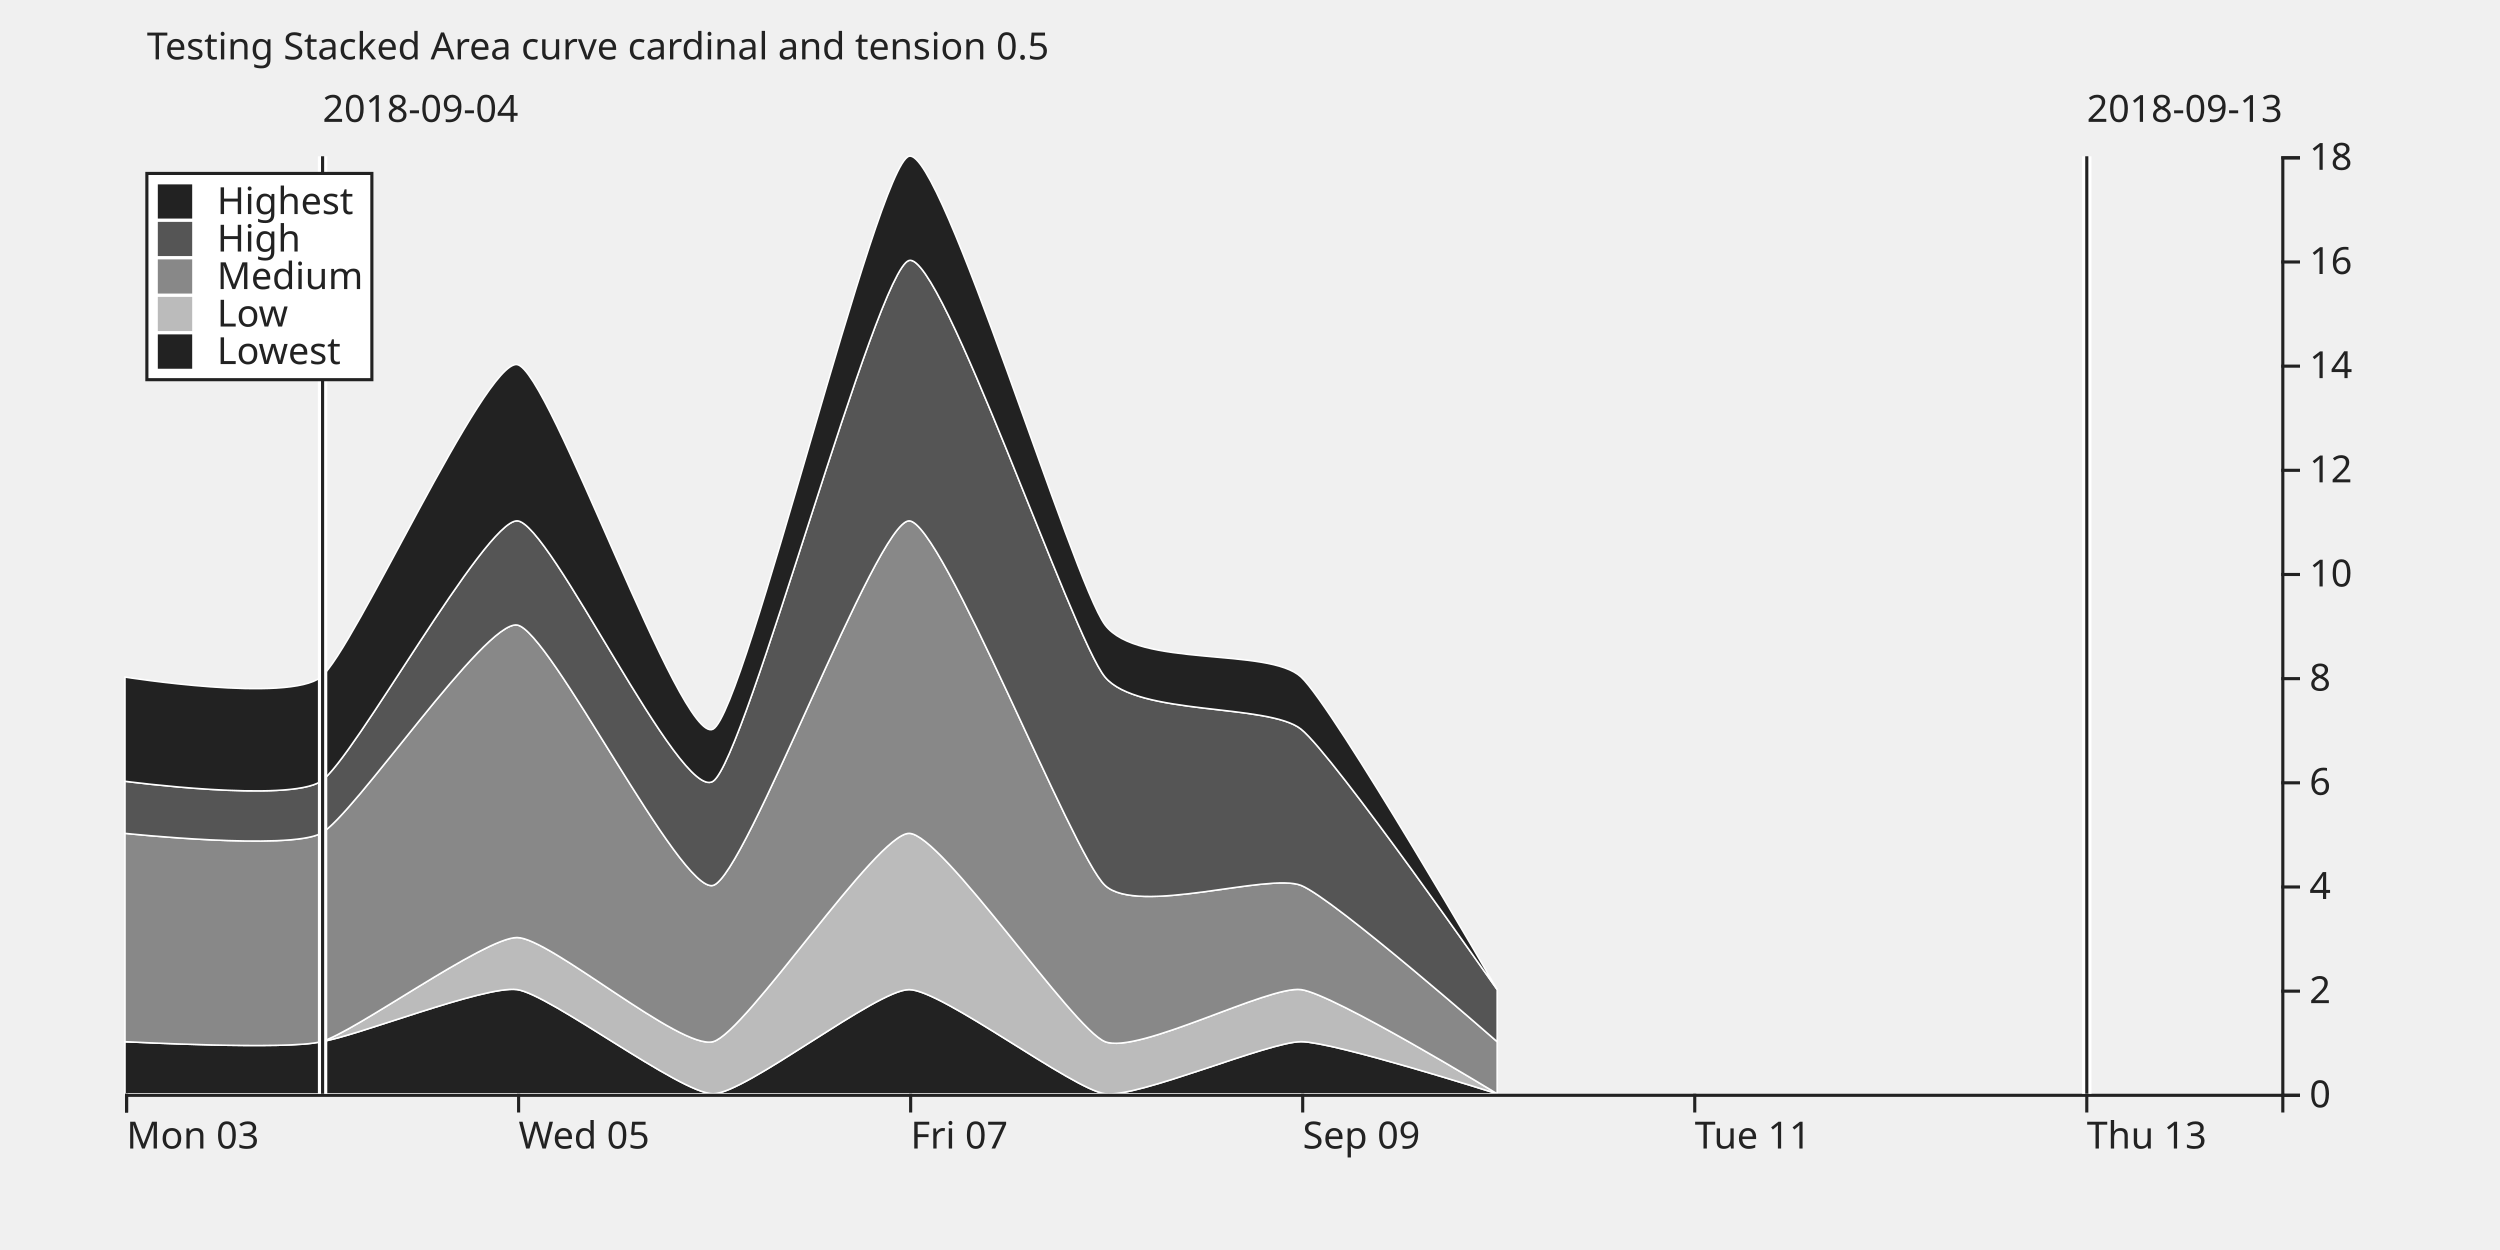
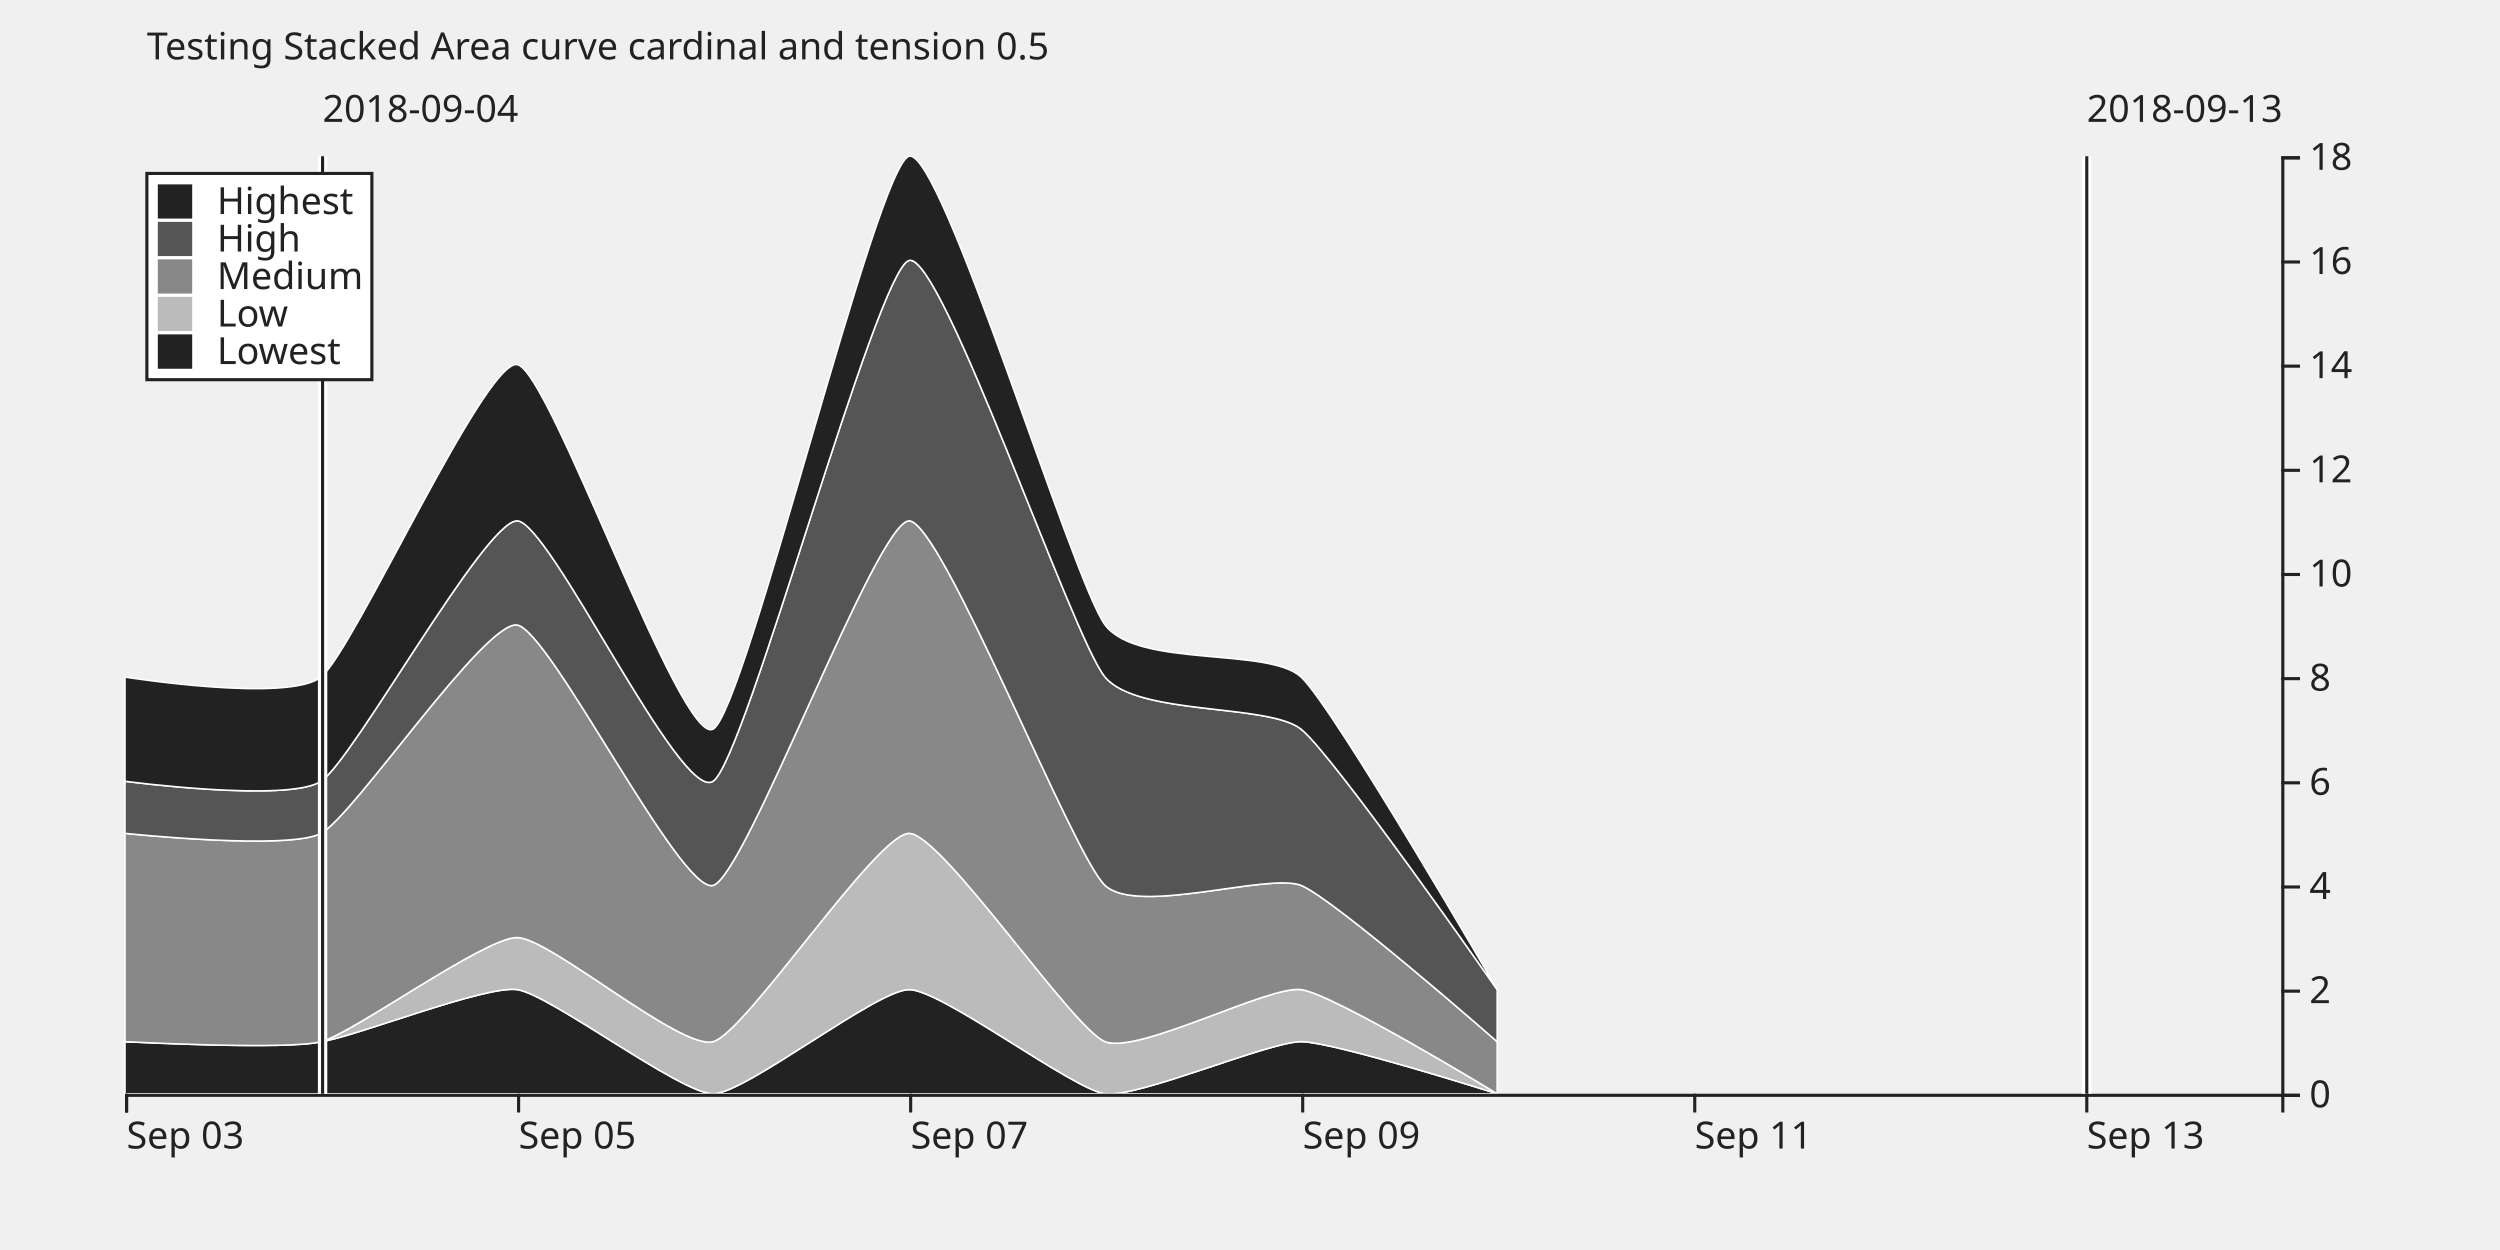
<svg xmlns="http://www.w3.org/2000/svg" width="800" height="400">
  <g transform="translate(40,50)">
    <g class="layer">
      <path class="area" style="fill: #222; stroke: #fff; stroke-width: .5;" d="M0,283.333C0,283.333,52.273,284.722,62.727,283.333C73.182,281.944,115,265.278,125.455,266.667C135.909,268.056,177.727,300,188.182,300C198.636,300,240.455,266.667,250.909,266.667C261.364,266.667,303.182,298.611,313.636,300C324.091,301.389,365.909,283.333,376.364,283.333C386.818,283.333,439.091,300,439.091,300L439.091,300C439.091,300,386.818,300,376.364,300C365.909,300,324.091,300,313.636,300C303.182,300,261.364,300,250.909,300C240.455,300,198.636,300,188.182,300C177.727,300,135.909,300,125.455,300C115,300,73.182,300,62.727,300C52.273,300,0,300,0,300Z" />
    </g>
    <g class="layer">
      <path class="area" style="fill: #bbb; stroke: #fff; stroke-width: .5;" d="M0,283.333C0,283.333,52.273,286.111,62.727,283.333C73.182,280.556,115,250,125.455,250C135.909,250,177.727,286.111,188.182,283.333C198.636,280.556,240.455,216.667,250.909,216.667C261.364,216.667,303.182,279.167,313.636,283.333C324.091,287.5,365.909,265.278,376.364,266.667C386.818,268.056,439.091,300,439.091,300L439.091,300C439.091,300,386.818,283.333,376.364,283.333C365.909,283.333,324.091,301.389,313.636,300C303.182,298.611,261.364,266.667,250.909,266.667C240.455,266.667,198.636,300,188.182,300C177.727,300,135.909,268.056,125.455,266.667C115,265.278,73.182,281.944,62.727,283.333C52.273,284.722,0,283.333,0,283.333Z" />
    </g>
    <g class="layer">
      <path class="area" style="fill: #888; stroke: #fff; stroke-width: .5;" d="M0,216.667C0,216.667,52.273,222.222,62.727,216.667C73.182,211.111,115,148.611,125.455,150C135.909,151.389,177.727,236.111,188.182,233.333C198.636,230.556,240.455,116.667,250.909,116.667C261.364,116.667,303.182,223.611,313.636,233.333C324.091,243.056,365.909,229.167,376.364,233.333C386.818,237.5,439.091,283.333,439.091,283.333L439.091,300C439.091,300,386.818,268.056,376.364,266.667C365.909,265.278,324.091,287.5,313.636,283.333C303.182,279.167,261.364,216.667,250.909,216.667C240.455,216.667,198.636,280.556,188.182,283.333C177.727,286.111,135.909,250,125.455,250C115,250,73.182,280.556,62.727,283.333C52.273,286.111,0,283.333,0,283.333Z" />
    </g>
    <g class="layer">
      <path class="area" style="fill: #555; stroke: #fff; stroke-width: .5;" d="M0,200C0,200,52.273,206.944,62.727,200C73.182,193.056,115,116.667,125.455,116.667C135.909,116.667,177.727,206.944,188.182,200C198.636,193.056,240.455,36.111,250.909,33.333C261.364,30.556,303.182,154.167,313.636,166.667C324.091,179.167,365.909,175,376.364,183.333C386.818,191.667,439.091,266.667,439.091,266.667L439.091,283.333C439.091,283.333,386.818,237.5,376.364,233.333C365.909,229.167,324.091,243.056,313.636,233.333C303.182,223.611,261.364,116.667,250.909,116.667C240.455,116.667,198.636,230.556,188.182,233.333C177.727,236.111,135.909,151.389,125.455,150C115,148.611,73.182,211.111,62.727,216.667C52.273,222.222,0,216.667,0,216.667Z" />
    </g>
    <g class="layer">
      <path class="area" style="fill: #222; stroke: #fff; stroke-width: .5;" d="M0,166.667C0,166.667,52.273,175,62.727,166.667C73.182,158.333,115,65.278,125.455,66.667C135.909,68.056,177.727,188.889,188.182,183.333C198.636,177.778,240.455,2.778,250.909,0C261.364,-2.778,303.182,136.111,313.636,150C324.091,163.889,365.909,156.944,376.364,166.667C386.818,176.389,439.091,266.667,439.091,266.667L439.091,266.667C439.091,266.667,386.818,191.667,376.364,183.333C365.909,175,324.091,179.167,313.636,166.667C303.182,154.167,261.364,30.556,250.909,33.333C240.455,36.111,198.636,193.056,188.182,200C177.727,206.944,135.909,116.667,125.455,116.667C115,116.667,73.182,193.056,62.727,200C52.273,206.944,0,200,0,200Z" />
    </g>
    <g transform="translate(0,300)" fill="none" font-size="10" font-family="sans-serif" text-anchor="middle">
      <path class="domain" stroke="currentColor" d="M0.5,6V0.5H690.5V6" style="stroke: #222;" />
      <g class="tick" opacity="1" transform="translate(0.5,0)">
        <line stroke="currentColor" y2="6" style="stroke: #222;" />
-         <text fill="currentColor" y="9" dy="0.71em" style="fill: #222;" text-anchor="start" font-size="12px" font-family="sans-serif">Mon 03</text>
+         <text fill="currentColor" y="9" dy="0.71em" style="fill: #222;" text-anchor="start" font-size="12px" font-family="sans-serif">Sep 03</text>
      </g>
      <g class="tick" opacity="1" transform="translate(125.9545,0)">
        <line stroke="currentColor" y2="6" style="stroke: #222;" />
-         <text fill="currentColor" y="9" dy="0.71em" style="fill: #222;" text-anchor="start" font-size="12px" font-family="sans-serif">Wed 05</text>
+         <text fill="currentColor" y="9" dy="0.71em" style="fill: #222;" text-anchor="start" font-size="12px" font-family="sans-serif">Sep 05</text>
      </g>
      <g class="tick" opacity="1" transform="translate(251.4091,0)">
        <line stroke="currentColor" y2="6" style="stroke: #222;" />
-         <text fill="currentColor" y="9" dy="0.71em" style="fill: #222;" text-anchor="start" font-size="12px" font-family="sans-serif">Fri 07</text>
+         <text fill="currentColor" y="9" dy="0.71em" style="fill: #222;" text-anchor="start" font-size="12px" font-family="sans-serif">Sep 07</text>
      </g>
      <g class="tick" opacity="1" transform="translate(376.8636,0)">
        <line stroke="currentColor" y2="6" style="stroke: #222;" />
        <text fill="currentColor" y="9" dy="0.71em" style="fill: #222;" text-anchor="start" font-size="12px" font-family="sans-serif">Sep 09</text>
      </g>
      <g class="tick" opacity="1" transform="translate(502.3182,0)">
        <line stroke="currentColor" y2="6" style="stroke: #222;" />
-         <text fill="currentColor" y="9" dy="0.71em" style="fill: #222;" text-anchor="start" font-size="12px" font-family="sans-serif">Tue 11</text>
+         <text fill="currentColor" y="9" dy="0.71em" style="fill: #222;" text-anchor="start" font-size="12px" font-family="sans-serif">Sep 11</text>
      </g>
      <g class="tick" opacity="1" transform="translate(627.7727,0)">
        <line stroke="currentColor" y2="6" style="stroke: #222;" />
-         <text fill="currentColor" y="9" dy="0.71em" style="fill: #222;" text-anchor="start" font-size="12px" font-family="sans-serif">Thu 13</text>
+         <text fill="currentColor" y="9" dy="0.71em" style="fill: #222;" text-anchor="start" font-size="12px" font-family="sans-serif">Sep 13</text>
      </g>
    </g>
    <g transform="translate(690 ,0)" fill="none" font-size="10" font-family="sans-serif" text-anchor="start">
      <path class="domain" stroke="currentColor" d="M6,300.5H0.5V0.5H6" style="stroke: #222;" />
      <g class="tick" opacity="1" transform="translate(0,300.5)">
        <line stroke="currentColor" x2="6" style="stroke: #222;" />
        <text fill="currentColor" x="9" dy="0.32em" style="fill: #222; text-anchor: start;" font-size="12px" font-family="sans-serif">0</text>
      </g>
      <g class="tick" opacity="1" transform="translate(0,267.1667)">
        <line stroke="currentColor" x2="6" style="stroke: #222;" />
        <text fill="currentColor" x="9" dy="0.32em" style="fill: #222; text-anchor: start;" font-size="12px" font-family="sans-serif">2</text>
      </g>
      <g class="tick" opacity="1" transform="translate(0,233.8333)">
        <line stroke="currentColor" x2="6" style="stroke: #222;" />
        <text fill="currentColor" x="9" dy="0.32em" style="fill: #222; text-anchor: start;" font-size="12px" font-family="sans-serif">4</text>
      </g>
      <g class="tick" opacity="1" transform="translate(0,200.5)">
        <line stroke="currentColor" x2="6" style="stroke: #222;" />
        <text fill="currentColor" x="9" dy="0.32em" style="fill: #222; text-anchor: start;" font-size="12px" font-family="sans-serif">6</text>
      </g>
      <g class="tick" opacity="1" transform="translate(0,167.1667)">
        <line stroke="currentColor" x2="6" style="stroke: #222;" />
        <text fill="currentColor" x="9" dy="0.32em" style="fill: #222; text-anchor: start;" font-size="12px" font-family="sans-serif">8</text>
      </g>
      <g class="tick" opacity="1" transform="translate(0,133.8333)">
        <line stroke="currentColor" x2="6" style="stroke: #222;" />
        <text fill="currentColor" x="9" dy="0.32em" style="fill: #222; text-anchor: start;" font-size="12px" font-family="sans-serif">10</text>
      </g>
      <g class="tick" opacity="1" transform="translate(0,100.5)">
        <line stroke="currentColor" x2="6" style="stroke: #222;" />
        <text fill="currentColor" x="9" dy="0.32em" style="fill: #222; text-anchor: start;" font-size="12px" font-family="sans-serif">12</text>
      </g>
      <g class="tick" opacity="1" transform="translate(0,67.16667)">
        <line stroke="currentColor" x2="6" style="stroke: #222;" />
        <text fill="currentColor" x="9" dy="0.32em" style="fill: #222; text-anchor: start;" font-size="12px" font-family="sans-serif">14</text>
      </g>
      <g class="tick" opacity="1" transform="translate(0,33.83333)">
        <line stroke="currentColor" x2="6" style="stroke: #222;" />
        <text fill="currentColor" x="9" dy="0.32em" style="fill: #222; text-anchor: start;" font-size="12px" font-family="sans-serif">16</text>
      </g>
      <g class="tick" opacity="1" transform="translate(0,0.5)">
        <line stroke="currentColor" x2="6" style="stroke: #222;" />
        <text fill="currentColor" x="9" dy="0.32em" style="fill: #222; text-anchor: start;" font-size="12px" font-family="sans-serif">18</text>
      </g>
    </g>
    <line x1="63.227" y1="300" x2="63.227" y2="0" style="stroke-width: 3; stroke: #fff;" />
    <line x1="63.227" y1="300" x2="63.227" y2="0" style="stroke-width: 1; stroke: #222;" />
    <rect style="fill: #fff;" />
    <text x="63.227" y="-15" dy="4px" font-size="12px" font-family="sans-serif" style="fill: #222; text-anchor: start;">2018-09-04</text>
    <line x1="627.773" y1="300" x2="627.773" y2="0" style="stroke-width: 3; stroke: #fff;" />
    <line x1="627.773" y1="300" x2="627.773" y2="0" style="stroke-width: 1; stroke: #222;" />
    <rect style="fill: #fff;" />
    <text x="627.773" y="-15" dy="4px" font-size="12px" font-family="sans-serif" style="fill: #222; text-anchor: start;">2018-09-13</text>
    <text x="7" y="-35" dy="4px" font-size="12px" font-family="sans-serif" style="text-anchor: start; fill: #222;">Testing Stacked Area curve cardinal and tension 0.5</text>
    <rect x="7" y="5.5" width="72" height="66" style="fill: #fff; stroke: #222;" />
    <rect x="10" y="8.5" width="12" height="12" style="fill: #222; stroke: #fff;" />
    <text x="29.44" y="14.5" dy="4px" font-size="12px" font-family="sans-serif" style="text-anchor: start; fill: #222;">Highest</text>
    <rect x="10" y="20.5" width="12" height="12" style="fill: #555; stroke: #fff;" />
    <text x="29.44" y="26.5" dy="4px" font-size="12px" font-family="sans-serif" style="text-anchor: start; fill: #222;">High</text>
    <rect x="10" y="32.5" width="12" height="12" style="fill: #888; stroke: #fff;" />
    <text x="29.44" y="38.5" dy="4px" font-size="12px" font-family="sans-serif" style="text-anchor: start; fill: #222;">Medium</text>
    <rect x="10" y="44.5" width="12" height="12" style="fill: #bbb; stroke: #fff;" />
    <text x="29.44" y="50.5" dy="4px" font-size="12px" font-family="sans-serif" style="text-anchor: start; fill: #222;">Low</text>
    <rect x="10" y="56.5" width="12" height="12" style="fill: #222; stroke: #fff;" />
    <text x="29.44" y="62.5" dy="4px" font-size="12px" font-family="sans-serif" style="text-anchor: start; fill: #222;">Lowest</text>
    <rect fill="#fff" stroke="#222" class="focus-item" width="12" height="12" style="display: none;" />
    <text dy="4px" font-size="12px" font-family="sans-serif" style="text-anchor: start; fill: #222; display: none;" />
    <text dy="4px" font-size="12px" font-family="sans-serif" style="text-anchor: start; fill: #222; display: none;" />
    <text dy="4px" font-size="12px" font-family="sans-serif" style="text-anchor: start; fill: #222; display: none;" />
    <text dy="4px" font-size="12px" font-family="sans-serif" style="text-anchor: start; fill: #222; display: none;" />
    <text dy="4px" font-size="12px" font-family="sans-serif" style="text-anchor: start; fill: #222; display: none;" />
    <text dy="4px" font-size="12px" font-family="sans-serif" style="text-anchor: start; fill: #222; display: none;" />
    <text dy="4px" font-size="12px" font-family="sans-serif" style="text-anchor: start; fill: #222; display: none;" />
    <text dy="4px" font-size="12px" font-family="sans-serif" style="text-anchor: start; fill: #222; display: none;" />
    <text dy="4px" font-size="12px" font-family="sans-serif" style="text-anchor: start; fill: #222; display: none;" />
    <text dy="4px" font-size="12px" font-family="sans-serif" style="text-anchor: start; fill: #222; display: none;" />
    <text dy="4px" font-size="12px" font-family="sans-serif" style="text-anchor: start; fill: #222; display: none;" />
    <text dy="4px" font-size="12px" font-family="sans-serif" style="text-anchor: start; fill: #222; display: none;" />
    <text dy="4px" font-size="12px" font-family="sans-serif" style="text-anchor: start; fill: #222; display: none;" />
    <text dy="4px" font-size="12px" font-family="sans-serif" style="text-anchor: start; fill: #222; display: none;" />
    <text dy="4px" font-size="12px" font-family="sans-serif" style="text-anchor: start; fill: #222; display: none;" />
    <text dy="4px" font-size="12px" font-family="sans-serif" style="text-anchor: start; fill: #222; display: none;" />
    <text dy="4px" font-size="12px" font-family="sans-serif" style="text-anchor: start; fill: #222; display: none;" />
    <text dy="4px" font-size="12px" font-family="sans-serif" style="text-anchor: start; fill: #222; display: none;" />
    <text dy="4px" font-size="12px" font-family="sans-serif" style="text-anchor: start; fill: #222; display: none;" />
    <text dy="4px" font-size="12px" font-family="sans-serif" style="text-anchor: start; fill: #222; display: none;" />
    <text dy="4px" font-size="12px" font-family="sans-serif" style="text-anchor: start; fill: #222; display: none;" />
    <text dy="4px" font-size="12px" font-family="sans-serif" style="text-anchor: start; fill: #222; display: none;" />
    <text dy="4px" font-size="12px" font-family="sans-serif" style="text-anchor: start; fill: #222; display: none;" />
    <text dy="4px" font-size="12px" font-family="sans-serif" style="text-anchor: start; fill: #222; display: none;" />
    <text dy="4px" font-size="12px" font-family="sans-serif" style="text-anchor: start; fill: #222; display: none;" />
    <text dy="4px" font-size="12px" font-family="sans-serif" style="text-anchor: start; fill: #222; display: none;" />
    <text dy="4px" font-size="12px" font-family="sans-serif" style="text-anchor: start; fill: #222; display: none;" />
    <text dy="4px" font-size="12px" font-family="sans-serif" style="text-anchor: start; fill: #222; display: none;" />
    <text dy="4px" font-size="12px" font-family="sans-serif" style="text-anchor: start; fill: #222; display: none;" />
    <text dy="4px" font-size="12px" font-family="sans-serif" style="text-anchor: start; fill: #222; display: none;" />
    <text dy="4px" font-size="12px" font-family="sans-serif" style="text-anchor: start; fill: #222; display: none;" />
    <text dy="4px" font-size="12px" font-family="sans-serif" style="text-anchor: start; fill: #222; display: none;" />
    <text dy="4px" font-size="12px" font-family="sans-serif" style="text-anchor: start; fill: #222; display: none;" />
    <text dy="4px" font-size="12px" font-family="sans-serif" style="text-anchor: start; fill: #222; display: none;" />
    <text dy="4px" font-size="12px" font-family="sans-serif" style="text-anchor: start; fill: #222; display: none;" />
    <text dy="4px" font-size="12px" font-family="sans-serif" style="text-anchor: start; fill: #222; display: none;" />
    <text dy="4px" font-size="12px" font-family="sans-serif" style="text-anchor: start; fill: #222; display: none;" />
    <text dy="4px" font-size="12px" font-family="sans-serif" style="text-anchor: start; fill: #222; display: none;" />
    <text dy="4px" font-size="12px" font-family="sans-serif" style="text-anchor: start; fill: #222; display: none;" />
    <text dy="4px" font-size="12px" font-family="sans-serif" style="text-anchor: start; fill: #222; display: none;" />
    <line style="display: none; stroke-width: 3; stroke: #fff;" />
    <line style="display: none; stroke-width: 1; stroke: #222;" />
    <rect width="760" height="300" fill="transparent" />
  </g>
</svg>
